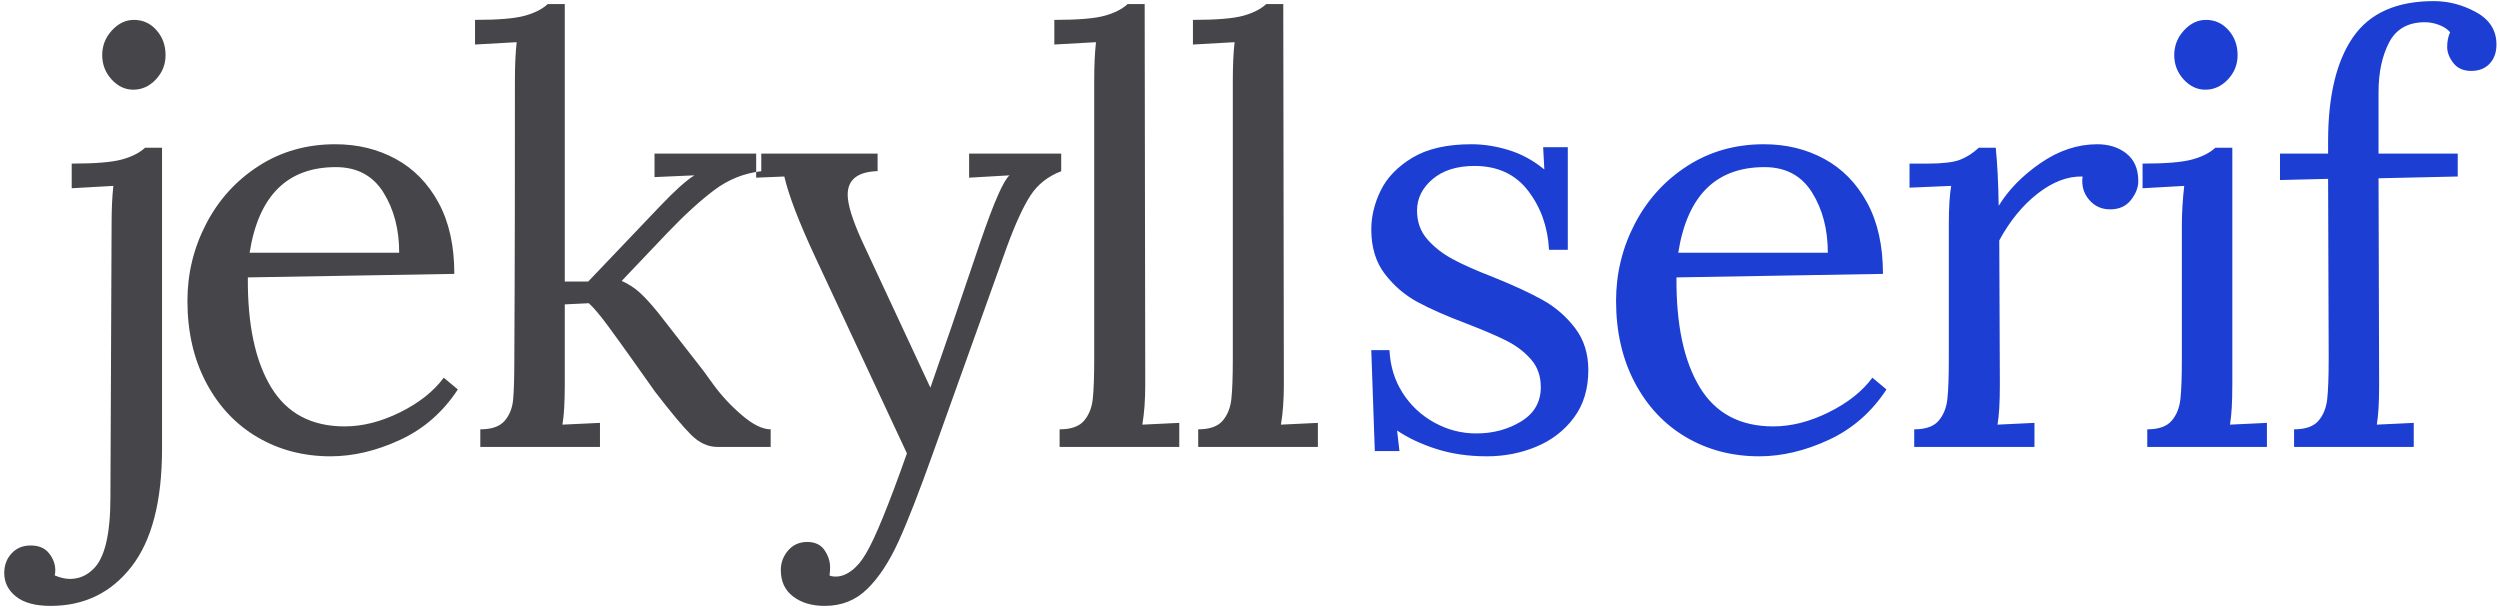
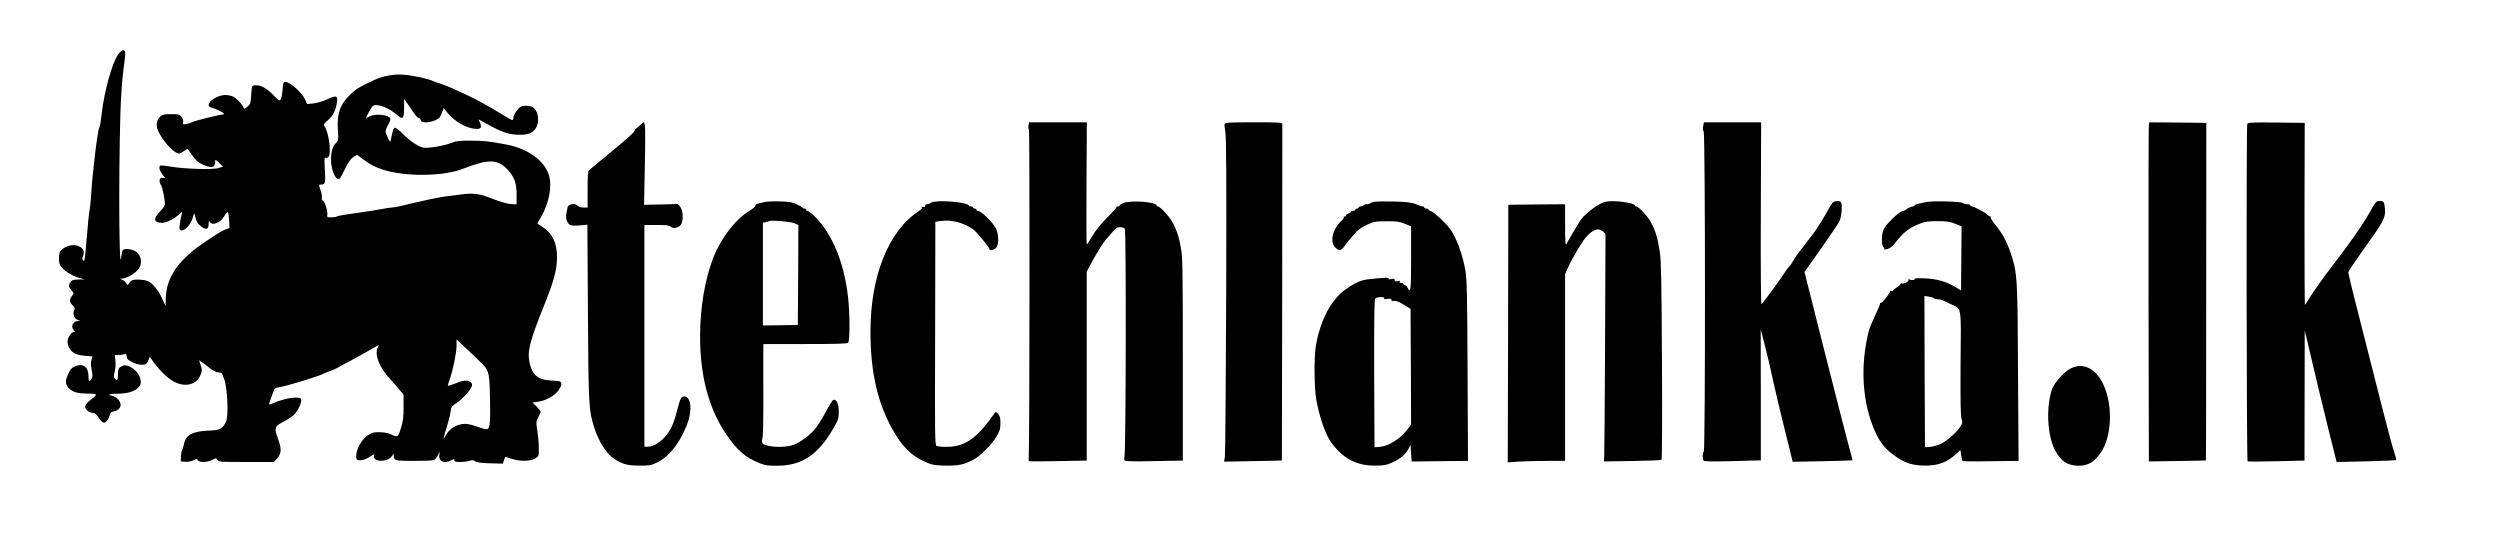
- <svg xmlns="http://www.w3.org/2000/svg" width="179px" height="44px" viewBox="0 0 179 44" version="1.1">
-   <defs />
-   <g id="Page-1" stroke="none" stroke-width="1" fill="none" fill-rule="evenodd">
-     <g id="logo">
-       <path d="M7.99,5.687 C7.542,5.197 7.318,4.616 7.318,3.944 C7.318,3.272 7.549,2.684 8.011,2.18 C8.473,1.676 8.998,1.424 9.586,1.424 C10.23,1.424 10.769,1.669 11.203,2.159 C11.637,2.649 11.854,3.244 11.854,3.944 C11.854,4.616 11.623,5.197 11.161,5.687 C10.699,6.177 10.16,6.422 9.544,6.422 C8.956,6.422 8.438,6.177 7.99,5.687 Z M1.144,42.71 C0.584,42.262 0.304,41.702 0.304,41.03 C0.304,40.47 0.479,40.001 0.829,39.623 C1.179,39.245 1.634,39.056 2.194,39.056 C2.782,39.056 3.223,39.245 3.517,39.623 C3.811,40.001 3.958,40.4 3.958,40.82 C3.958,40.988 3.944,41.114 3.916,41.198 C4.308,41.366 4.672,41.45 5.008,41.45 C5.652,41.45 6.212,41.212 6.688,40.736 C7.5,39.952 7.906,38.244 7.906,35.612 L7.99,16.04 C7.99,14.976 8.032,14.066 8.116,13.31 L5.134,13.478 L5.134,11.714 C6.814,11.714 8.011,11.616 8.725,11.42 C9.439,11.224 9.992,10.944 10.384,10.58 L11.602,10.58 L11.602,32.126 C11.602,35.878 10.874,38.692 9.418,40.568 C7.962,42.444 6.03,43.382 3.622,43.382 C2.53,43.382 1.704,43.158 1.144,42.71 Z M18.439,31.307 C16.885,30.397 15.66,29.095 14.764,27.401 C13.868,25.707 13.42,23.754 13.42,21.542 C13.42,19.582 13.868,17.741 14.764,16.019 C15.66,14.297 16.913,12.918 18.523,11.882 C20.133,10.846 21.96,10.328 24.004,10.328 C25.6,10.328 27.042,10.678 28.33,11.378 C29.618,12.078 30.64,13.121 31.396,14.507 C32.152,15.893 32.53,17.594 32.53,19.61 L17.746,19.862 C17.718,23.222 18.271,25.84 19.405,27.716 C20.539,29.592 22.296,30.53 24.676,30.53 C25.964,30.53 27.287,30.194 28.645,29.522 C30.003,28.85 31.046,28.024 31.774,27.044 L32.782,27.884 C31.718,29.508 30.339,30.712 28.645,31.496 C26.951,32.28 25.292,32.672 23.668,32.672 C21.736,32.672 19.993,32.217 18.439,31.307 Z M28.582,18.098 C28.582,16.418 28.204,14.976 27.448,13.772 C26.692,12.568 25.558,11.966 24.046,11.966 C20.574,11.966 18.516,14.01 17.872,18.098 L28.582,18.098 Z M34.39,30.74 C35.202,30.74 35.783,30.537 36.133,30.131 C36.483,29.725 36.686,29.214 36.742,28.598 C36.798,27.982 36.826,26.988 36.826,25.616 C36.826,25.336 36.833,23.81 36.847,21.038 C36.861,18.266 36.868,13.17 36.868,5.75 C36.868,4.686 36.91,3.776 36.994,3.02 L34.012,3.188 L34.012,1.424 C35.664,1.424 36.847,1.326 37.561,1.13 C38.275,0.934 38.828,0.654 39.22,0.29 L40.438,0.29 L40.438,20.156 L42.118,20.156 L47.242,14.78 C48.306,13.66 49.132,12.918 49.72,12.554 L46.864,12.68 L46.864,11 L54.508,11 L54.508,12.26 C53.276,12.4 52.156,12.848 51.148,13.604 C50.14,14.36 49.02,15.382 47.788,16.67 L44.512,20.114 C45.016,20.338 45.457,20.625 45.835,20.975 C46.213,21.325 46.64,21.794 47.116,22.382 L50.098,26.204 C50.154,26.26 50.469,26.687 51.043,27.485 C51.617,28.283 52.303,29.025 53.101,29.711 C53.899,30.397 54.592,30.74 55.18,30.74 L55.18,32 L51.358,32 C50.686,32 50.056,31.706 49.468,31.118 C48.88,30.53 48.026,29.508 46.906,28.052 L45.268,25.742 C44.652,24.874 44.071,24.069 43.525,23.327 C42.979,22.585 42.524,22.046 42.16,21.71 L40.438,21.794 L40.438,27.548 C40.438,28.808 40.382,29.76 40.27,30.404 L42.958,30.278 L42.958,32 L34.39,32 L34.39,30.74 Z M56.788,42.71 C56.2,42.262 55.906,41.632 55.906,40.82 C55.906,40.288 56.081,39.819 56.431,39.413 C56.781,39.007 57.236,38.804 57.796,38.804 C58.356,38.804 58.769,39 59.035,39.392 C59.301,39.784 59.434,40.19 59.434,40.61 C59.434,40.862 59.42,41.058 59.392,41.198 C59.476,41.254 59.63,41.282 59.854,41.282 C60.218,41.282 60.589,41.142 60.967,40.862 C61.345,40.582 61.688,40.176 61.996,39.644 C62.64,38.58 63.62,36.186 64.936,32.462 L58.384,18.434 C57.208,15.914 56.466,13.982 56.158,12.638 L54.142,12.722 L54.142,11 L62.836,11 L62.836,12.26 L62.668,12.26 C61.352,12.344 60.694,12.904 60.694,13.94 C60.694,14.64 61.03,15.732 61.702,17.216 L66.616,27.758 C67.456,25.378 68.66,21.864 70.228,17.216 C71.18,14.444 71.866,12.89 72.286,12.554 L69.388,12.722 L69.388,11 L75.982,11 L75.982,12.26 C75.03,12.624 74.295,13.205 73.777,14.003 C73.259,14.801 72.692,16.04 72.076,17.72 L66.826,32.378 C65.818,35.206 64.985,37.341 64.327,38.783 C63.669,40.225 62.927,41.352 62.101,42.164 C61.275,42.976 60.26,43.382 59.056,43.382 C58.132,43.382 57.376,43.158 56.788,42.71 Z M75.868,30.74 C76.68,30.74 77.261,30.537 77.611,30.131 C77.961,29.725 78.171,29.207 78.241,28.577 C78.311,27.947 78.346,26.96 78.346,25.616 L78.346,5.75 C78.346,4.686 78.388,3.776 78.472,3.02 L75.49,3.188 L75.49,1.424 C77.17,1.424 78.367,1.326 79.081,1.13 C79.795,0.934 80.348,0.654 80.74,0.29 L81.958,0.29 L82,27.548 C82,28.64 81.93,29.592 81.79,30.404 L84.436,30.278 L84.436,32 L75.868,32 L75.868,30.74 Z M85.792,30.74 C86.604,30.74 87.185,30.537 87.535,30.131 C87.885,29.725 88.095,29.207 88.165,28.577 C88.235,27.947 88.27,26.96 88.27,25.616 L88.27,5.75 C88.27,4.686 88.312,3.776 88.396,3.02 L85.414,3.188 L85.414,1.424 C87.094,1.424 88.291,1.326 89.005,1.13 C89.719,0.934 90.272,0.654 90.664,0.29 L91.882,0.29 L91.924,27.548 C91.924,28.64 91.854,29.592 91.714,30.404 L94.36,30.278 L94.36,32 L85.792,32 L85.792,30.74 Z" id="jekyll" fill="#45454A" />
-       <path d="M102.846,32.147 C101.754,31.797 100.816,31.356 100.032,30.824 L100.2,32.294 L98.436,32.294 L98.184,25.07 L99.486,25.07 C99.542,26.218 99.857,27.24 100.431,28.136 C101.005,29.032 101.761,29.739 102.699,30.257 C103.637,30.775 104.638,31.034 105.702,31.034 C106.906,31.034 107.977,30.747 108.915,30.173 C109.853,29.599 110.322,28.78 110.322,27.716 C110.322,26.932 110.091,26.274 109.629,25.742 C109.167,25.21 108.593,24.769 107.907,24.419 C107.221,24.069 106.262,23.656 105.03,23.18 C103.546,22.62 102.356,22.095 101.46,21.605 C100.564,21.115 99.794,20.45 99.15,19.61 C98.506,18.77 98.184,17.706 98.184,16.418 C98.184,15.494 98.408,14.57 98.856,13.646 C99.304,12.722 100.06,11.938 101.124,11.294 C102.188,10.65 103.602,10.328 105.366,10.328 C106.234,10.328 107.123,10.468 108.033,10.748 C108.943,11.028 109.79,11.49 110.574,12.134 L110.49,10.538 L112.254,10.538 L112.254,17.888 L110.91,17.888 C110.826,16.264 110.329,14.857 109.419,13.667 C108.509,12.477 107.228,11.882 105.576,11.882 C104.316,11.882 103.315,12.197 102.573,12.827 C101.831,13.457 101.46,14.206 101.46,15.074 C101.46,15.886 101.705,16.572 102.195,17.132 C102.685,17.692 103.294,18.168 104.022,18.56 C104.75,18.952 105.73,19.386 106.962,19.862 C108.418,20.45 109.594,20.996 110.49,21.5 C111.386,22.004 112.149,22.669 112.779,23.495 C113.409,24.321 113.724,25.322 113.724,26.498 C113.724,27.842 113.381,28.976 112.695,29.9 C112.009,30.824 111.113,31.517 110.007,31.979 C108.901,32.441 107.718,32.672 106.458,32.672 C105.142,32.672 103.938,32.497 102.846,32.147 Z M120.729,31.307 C119.175,30.397 117.95,29.095 117.054,27.401 C116.158,25.707 115.71,23.754 115.71,21.542 C115.71,19.582 116.158,17.741 117.054,16.019 C117.95,14.297 119.203,12.918 120.813,11.882 C122.423,10.846 124.25,10.328 126.294,10.328 C127.89,10.328 129.332,10.678 130.62,11.378 C131.908,12.078 132.93,13.121 133.686,14.507 C134.442,15.893 134.82,17.594 134.82,19.61 L120.036,19.862 C120.008,23.222 120.561,25.84 121.695,27.716 C122.829,29.592 124.586,30.53 126.966,30.53 C128.254,30.53 129.577,30.194 130.935,29.522 C132.293,28.85 133.336,28.024 134.064,27.044 L135.072,27.884 C134.008,29.508 132.629,30.712 130.935,31.496 C129.241,32.28 127.582,32.672 125.958,32.672 C124.026,32.672 122.283,32.217 120.729,31.307 Z M130.872,18.098 C130.872,16.418 130.494,14.976 129.738,13.772 C128.982,12.568 127.848,11.966 126.336,11.966 C122.864,11.966 120.806,14.01 120.162,18.098 L130.872,18.098 Z M137.058,30.74 C137.87,30.74 138.451,30.537 138.801,30.131 C139.151,29.725 139.361,29.207 139.431,28.577 C139.501,27.947 139.536,26.96 139.536,25.616 L139.536,16.04 C139.536,14.864 139.592,13.954 139.704,13.31 L136.722,13.436 L136.722,11.714 L138.024,11.714 C139.088,11.714 139.858,11.623 140.334,11.441 C140.81,11.259 141.258,10.972 141.678,10.58 L142.896,10.58 C143.008,11.672 143.078,13.058 143.106,14.738 C143.806,13.59 144.807,12.568 146.109,11.672 C147.411,10.776 148.762,10.328 150.162,10.328 C151.002,10.328 151.702,10.552 152.262,11 C152.822,11.448 153.102,12.106 153.102,12.974 C153.102,13.422 152.927,13.87 152.577,14.318 C152.227,14.766 151.73,14.99 151.086,14.99 C150.47,14.99 149.966,14.759 149.574,14.297 C149.182,13.835 149.028,13.282 149.112,12.638 C148.048,12.61 146.977,13.016 145.899,13.856 C144.821,14.696 143.904,15.816 143.148,17.216 L143.19,27.548 C143.19,28.808 143.134,29.76 143.022,30.404 L145.668,30.278 L145.668,32 L137.058,32 L137.058,30.74 Z M156.348,5.687 C155.9,5.197 155.676,4.616 155.676,3.944 C155.676,3.272 155.907,2.684 156.369,2.18 C156.831,1.676 157.356,1.424 157.944,1.424 C158.588,1.424 159.127,1.669 159.561,2.159 C159.995,2.649 160.212,3.244 160.212,3.944 C160.212,4.616 159.981,5.197 159.519,5.687 C159.057,6.177 158.518,6.422 157.902,6.422 C157.314,6.422 156.796,6.177 156.348,5.687 Z M153.744,30.74 C154.556,30.74 155.137,30.537 155.487,30.131 C155.837,29.725 156.047,29.207 156.117,28.577 C156.187,27.947 156.222,26.96 156.222,25.616 L156.222,16.04 C156.222,15.228 156.278,14.318 156.39,13.31 L153.408,13.478 L153.408,11.714 C155.06,11.714 156.243,11.616 156.957,11.42 C157.671,11.224 158.224,10.944 158.616,10.58 L159.834,10.58 L159.834,27.548 C159.834,28.808 159.778,29.76 159.666,30.404 L162.312,30.278 L162.312,32 L153.744,32 L153.744,30.74 Z M164.256,30.74 C165.068,30.74 165.649,30.537 165.999,30.131 C166.349,29.725 166.559,29.207 166.629,28.577 C166.699,27.947 166.734,26.96 166.734,25.616 L166.692,12.806 L163.248,12.89 L163.248,11 L166.692,11 L166.692,10.118 C166.692,6.87 167.287,4.385 168.477,2.663 C169.667,0.941 171.592,0.08 174.252,0.08 C175.316,0.08 176.331,0.346 177.297,0.878 C178.263,1.41 178.746,2.18 178.746,3.188 C178.746,3.748 178.585,4.203 178.263,4.553 C177.941,4.903 177.5,5.078 176.94,5.078 C176.38,5.078 175.953,4.889 175.659,4.511 C175.365,4.133 175.218,3.748 175.218,3.356 C175.218,2.964 175.288,2.614 175.428,2.306 C175.232,2.082 174.966,1.907 174.63,1.781 C174.294,1.655 173.958,1.592 173.622,1.592 C172.418,1.592 171.564,2.075 171.06,3.041 C170.556,4.007 170.304,5.19 170.304,6.59 L170.304,11 L175.974,11 L175.974,12.638 L170.304,12.764 L170.346,27.548 C170.346,28.808 170.29,29.76 170.178,30.404 L172.824,30.278 L172.824,32 L164.256,32 L164.256,30.74 Z" id="serif" fill="#1C3ED3" />
-     </g>
+ <svg xmlns="http://www.w3.org/2000/svg" version="1.0" width="2289pt" height="509pt" viewBox="0 0 2289 509" preserveAspectRatio="xMidYMid meet">
+   <g transform="translate(0,509) scale(0.1,-0.1)" fill="#000000" stroke="none">
+     <path d="M1085 4596 c-57 -75 -132 -344 -155 -556 -6 -58 -15 -109 -20 -115 -15 -20 -65 -422 -75 -615 -4 -63 -11 -130 -15 -148 -5 -19 -17 -133 -26 -253 -15 -186 -20 -218 -31 -206 -11 11 -11 20 -3 42 16 42 5 70 -35 89 -39 19 -92 14 -135 -12 -41 -25 -50 -43 -50 -98 0 -42 5 -59 26 -83 33 -39 100 -79 162 -96 l47 -13 -57 -1 c-47 -1 -60 -5 -72 -23 -21 -30 -20 -42 8 -75 24 -28 24 -29 5 -52 -26 -31 -24 -57 6 -87 21 -21 23 -28 13 -49 -14 -32 2 -72 34 -85 l23 -9 -22 0 c-46 -2 -69 -54 -37 -85 13 -13 13 -16 1 -16 -19 0 -46 -32 -56 -67 -12 -42 16 -102 59 -127 20 -11 60 -21 101 -24 l67 -5 -10 -30 c-8 -22 -8 -47 1 -92 10 -51 10 -66 -1 -84 -20 -33 -28 -25 -28 27 0 83 -50 119 -124 88 -29 -12 -42 -27 -62 -71 -31 -66 -26 -103 17 -139 35 -29 78 -40 172 -40 69 0 79 -6 50 -30 -10 -8 -33 -27 -50 -41 -20 -16 -33 -36 -33 -50 0 -26 37 -55 72 -55 16 -1 32 -14 51 -45 18 -28 36 -45 48 -45 21 0 44 31 54 72 5 20 15 28 41 33 43 8 68 42 55 76 -12 32 -40 56 -73 64 -48 12 -31 20 45 20 93 1 158 20 193 56 23 24 26 34 21 70 -10 77 -115 157 -169 128 -33 -17 -38 -28 -38 -81 0 -50 -9 -59 -30 -33 -10 12 -10 24 0 60 7 27 10 68 7 100 l-6 55 32 0 c18 0 42 3 55 6 19 5 22 2 22 -20 0 -21 9 -30 50 -51 48 -25 103 -32 127 -17 6 4 17 20 23 36 l11 29 43 -59 c58 -79 136 -151 194 -176 99 -45 196 -15 228 69 15 38 15 47 2 88 l-15 46 26 -17 c14 -9 37 -26 51 -38 41 -37 78 -56 105 -56 16 0 28 -7 31 -17 3 -10 10 -27 14 -38 33 -77 45 -349 18 -400 -34 -64 -54 -74 -163 -78 -147 -7 -206 -40 -221 -126 -4 -20 -11 -41 -16 -48 -5 -7 -10 -34 -11 -60 l-2 -48 42 -3 c25 -2 55 4 74 13 29 16 33 16 41 1 13 -22 84 -21 131 3 37 19 38 19 48 0 9 -18 24 -19 263 -19 l254 0 31 35 c39 45 40 85 5 182 -35 96 -30 110 52 152 37 19 82 49 99 67 36 36 71 115 62 139 -12 30 -143 12 -252 -35 -31 -13 -45 -16 -42 -8 3 7 16 43 28 79 22 66 23 67 63 73 79 13 381 106 411 126 6 4 28 13 50 20 22 7 58 23 80 35 22 13 74 41 115 62 41 22 115 63 164 91 49 29 91 52 93 52 2 0 -1 -9 -7 -19 -36 -69 16 -194 130 -312 14 -15 43 -48 65 -75 l40 -48 0 -116 c0 -95 -4 -128 -25 -192 -27 -85 -26 -84 -99 -51 -19 9 -62 15 -98 16 -52 0 -71 -5 -103 -27 -63 -41 -117 -145 -108 -206 3 -22 8 -25 40 -24 23 1 54 12 78 28 41 27 55 32 46 17 -11 -16 5 -39 31 -46 50 -12 106 4 131 38 17 23 22 26 18 11 -4 -14 -1 -28 9 -38 14 -13 42 -16 173 -16 86 0 168 3 181 7 14 4 30 21 41 47 17 37 18 38 13 10 -11 -67 39 -94 107 -59 27 14 30 14 30 0 0 -12 12 -15 54 -15 29 0 67 5 84 11 24 8 35 7 54 -5 17 -11 55 -16 138 -18 l114 -3 10 30 c6 17 10 31 11 32 0 1 27 -7 60 -18 78 -27 182 -23 222 7 27 20 28 25 26 100 0 44 -7 113 -14 156 -11 72 -11 78 9 117 12 23 22 46 22 52 0 6 -17 27 -37 47 l-38 36 54 8 c71 11 148 54 183 102 30 42 36 70 16 82 -7 5 -43 9 -81 10 -119 5 -174 50 -198 162 -23 110 -1 193 151 572 74 186 100 289 100 399 0 126 -43 215 -131 272 -27 17 -49 32 -49 34 0 1 15 27 33 58 74 123 105 287 72 386 -44 134 -194 241 -390 278 -162 30 -206 35 -325 35 -94 1 -135 -3 -164 -16 -72 -30 -233 -58 -274 -47 -52 15 -117 59 -183 125 -31 31 -63 56 -72 56 -11 0 -19 -17 -27 -57 -7 -32 -13 -62 -15 -68 -3 -15 -45 71 -45 92 0 10 11 37 25 61 13 23 22 49 19 57 -13 34 -136 47 -188 20 -15 -8 -30 -15 -32 -15 -9 0 45 97 60 109 34 29 150 -16 228 -87 45 -41 58 -26 58 70 l0 83 35 -50 c19 -28 46 -67 60 -87 14 -21 31 -38 39 -38 7 0 16 -9 19 -20 4 -16 13 -20 49 -20 23 0 62 9 84 19 34 15 45 28 59 65 l18 46 31 -39 c70 -87 185 -151 272 -151 39 0 46 14 29 56 l-13 31 88 -48 c123 -69 190 -91 280 -93 83 -1 121 13 152 55 43 57 28 170 -26 198 -25 14 -71 17 -102 7 -26 -8 -74 -77 -74 -106 0 -11 -4 -20 -9 -20 -5 0 -47 23 -93 52 -122 75 -234 137 -313 173 -38 18 -99 46 -135 63 -36 16 -90 38 -120 47 -30 9 -63 21 -73 26 -33 18 -182 49 -262 55 -88 7 -185 -11 -265 -47 -135 -62 -170 -83 -223 -134 -95 -93 -124 -177 -113 -330 6 -88 5 -92 -18 -114 -33 -31 -50 -98 -44 -179 8 -97 50 -174 81 -143 5 5 28 46 50 92 31 62 51 89 75 103 l32 18 53 -39 c61 -47 113 -74 182 -96 207 -67 555 -63 735 8 235 92 320 89 412 -13 59 -65 78 -121 78 -223 l0 -89 -32 0 c-38 0 -111 19 -183 48 -123 49 -180 57 -290 42 -44 -6 -111 -15 -150 -19 -61 -8 -198 -37 -401 -86 -33 -8 -71 -15 -85 -15 -13 0 -55 -6 -94 -14 -38 -8 -141 -24 -229 -36 -87 -11 -167 -25 -177 -30 -10 -6 -35 -10 -57 -10 -36 0 -39 2 -35 24 6 31 -24 123 -42 130 -8 3 -11 13 -8 25 3 11 -2 41 -11 67 -20 59 -20 54 8 54 34 0 38 19 30 143 -5 84 -4 108 5 103 6 -4 18 -2 26 4 31 26 9 216 -31 278 -15 22 -13 25 29 62 48 43 71 88 82 163 10 63 -4 67 -91 27 -39 -18 -94 -34 -126 -37 l-57 -6 -15 38 c-26 62 -139 165 -182 165 -19 0 -22 -6 -26 -68 -3 -37 -10 -77 -17 -89 -11 -21 -14 -19 -74 42 -63 64 -117 91 -170 83 -20 -3 -22 -10 -27 -86 -5 -78 -7 -86 -35 -109 -22 -19 -30 -22 -34 -12 -9 31 -67 92 -98 105 -18 8 -48 14 -68 14 -99 0 -206 -98 -127 -116 37 -9 112 -46 112 -56 0 -4 -8 -8 -19 -8 -26 0 -264 -60 -276 -70 -5 -5 -26 -11 -46 -15 -35 -6 -36 -5 -32 17 3 15 -3 34 -15 48 -18 23 -28 25 -95 25 -61 0 -79 -4 -97 -20 -32 -29 -41 -60 -31 -107 15 -66 113 -193 174 -225 27 -13 31 -13 66 10 l38 25 43 -60 c33 -48 53 -65 96 -84 86 -38 114 -31 114 29 0 19 3 18 35 -13 l36 -35 -38 -13 c-48 -17 -305 -10 -437 12 -49 8 -93 13 -98 10 -16 -10 -8 -46 18 -80 l27 -34 -24 2 c-29 4 -38 -32 -16 -65 14 -21 37 -131 37 -176 0 -13 -19 -41 -45 -68 -65 -66 -58 -103 20 -103 41 0 111 36 161 82 l22 19 -15 -71 c-8 -39 -12 -78 -9 -86 17 -45 101 26 121 103 13 47 13 47 20 18 12 -53 23 -72 58 -99 44 -34 67 -26 67 23 1 29 3 33 11 19 22 -39 100 -7 134 55 11 21 24 36 30 34 5 -2 11 -35 13 -74 l3 -71 -35 -12 c-35 -11 -180 -105 -271 -174 -183 -140 -272 -285 -277 -454 l-2 -74 -29 63 c-35 79 -90 147 -133 165 -18 8 -59 14 -90 14 -48 0 -59 -4 -76 -26 l-20 -25 -15 21 c-8 12 -25 25 -37 30 -21 9 -20 9 3 9 36 1 109 42 142 79 48 54 37 135 -23 172 -37 22 -103 27 -115 8 -4 -7 -10 -35 -13 -63 -24 -206 -24 1110 0 1485 5 91 17 215 26 277 9 62 13 117 9 123 -12 19 -34 10 -60 -24z m3338 -2845 c54 -58 60 -87 64 -322 4 -226 -2 -269 -35 -269 -11 0 -50 11 -88 25 -82 30 -128 31 -186 6 -46 -20 -76 -48 -101 -96 -24 -44 -20 -23 12 79 16 50 32 114 36 143 6 48 10 54 54 82 56 36 140 131 143 162 2 16 -5 27 -22 36 -29 15 -62 10 -142 -22 -32 -13 -58 -20 -58 -16 0 5 7 28 16 52 30 85 64 249 64 310 l0 61 108 -101 c59 -55 119 -113 135 -130z" />
+     <path d="M5855 3939 c-16 -16 -33 -29 -37 -29 -5 0 -8 -8 -8 -18 0 -11 -77 -80 -202 -182 -111 -91 -207 -171 -215 -178 -10 -10 -13 -54 -13 -178 l0 -164 -39 0 c-22 0 -44 6 -51 15 -25 30 -93 16 -95 -20 -1 -5 -5 -27 -9 -48 -10 -43 6 -92 35 -107 10 -6 48 -7 88 -4 l69 7 5 -799 c5 -861 7 -898 60 -1066 37 -115 108 -230 171 -272 79 -55 127 -69 241 -69 90 -1 106 2 160 28 109 52 203 169 272 338 54 136 43 267 -23 267 -29 0 -34 -12 -70 -149 -13 -51 -36 -116 -52 -144 -53 -98 -141 -167 -213 -167 l-29 0 0 1015 0 1015 112 0 c88 0 115 -3 129 -16 23 -21 73 -10 94 19 24 34 20 128 -6 162 l-22 27 -155 -4 -155 -3 7 357 c7 333 5 399 -12 397 -4 0 -20 -13 -37 -30z" />
+     <path d="M9417 3943 c-3 -16 -1 -33 4 -39 8 -10 6 -2904 -2 -3001 -1 -18 -1 -34 2 -36 2 -2 122 -2 267 1 l262 5 0 865 0 865 46 86 c43 81 107 182 129 207 6 6 30 34 54 62 36 43 49 52 76 52 18 0 38 -6 44 -14 13 -15 10 -2027 -3 -2081 -3 -16 -3 -35 1 -41 6 -8 86 -10 271 -6 l262 5 0 922 c0 782 -2 936 -15 1011 -20 114 -39 174 -80 249 -32 58 -113 145 -134 145 -6 0 -11 4 -11 8 0 34 -244 51 -307 22 -18 -8 -33 -18 -33 -22 0 -5 -7 -8 -15 -8 -8 0 -14 -3 -13 -7 1 -5 -38 -49 -88 -98 -56 -57 -106 -119 -134 -168 -25 -42 -47 -77 -50 -77 -3 0 -4 252 -2 560 l3 560 -264 0 -265 0 -5 -27z" />
+     <path d="M11213 3955 c-3 -9 0 -42 6 -73 9 -43 11 -418 8 -1492 -3 -789 -8 -1456 -12 -1481 l-7 -46 264 5 c144 2 264 5 265 6 1 1 5 3043 4 3079 -1 16 -20 17 -261 17 -226 0 -261 -2 -267 -15z" />
+     <path d="M15594 3934 c-4 -22 -2 -40 5 -47 15 -15 16 -2923 1 -2932 -12 -7 -13 -65 -2 -82 6 -9 69 -10 266 -5 l258 7 0 600 -1 600 40 -155 c22 -85 53 -218 69 -295 16 -77 64 -280 107 -452 l77 -311 270 5 c149 3 273 7 275 9 2 2 -1 20 -7 41 -38 137 -135 513 -272 1055 l-158 628 150 212 c82 117 159 230 169 251 20 38 30 152 15 175 -11 18 -61 14 -78 -5 -8 -10 -32 -49 -53 -88 -34 -62 -103 -171 -127 -199 -5 -6 -29 -38 -54 -71 -24 -33 -57 -75 -72 -93 -15 -18 -37 -52 -50 -75 -13 -23 -31 -49 -40 -57 -9 -9 -23 -27 -31 -40 -20 -36 -212 -300 -223 -306 -5 -4 -8 331 -6 830 l3 836 -262 0 -262 0 -7 -36z" />
+     <path d="M19675 3948 c-3 -13 -4 -711 -3 -1553 l3 -1530 260 4 c143 2 261 4 262 5 2 1 3 697 3 1547 l1 1544 -260 3 -261 2 -5 -22z" />
+     <path d="M20576 3954 c-10 -26 -7 -3082 3 -3088 5 -3 124 -3 265 1 l256 6 1 596 1 596 25 -105 c77 -329 141 -595 200 -832 l67 -268 270 6 c149 4 273 9 276 11 2 2 -5 32 -17 66 -12 34 -58 204 -102 377 -44 173 -134 528 -200 787 -67 260 -121 480 -121 488 0 9 68 110 150 225 173 240 193 278 187 354 -5 65 -11 76 -46 76 -35 0 -35 0 -111 -133 -53 -94 -174 -265 -331 -469 -24 -31 -52 -67 -61 -80 -92 -128 -127 -180 -151 -220 -15 -27 -30 -48 -33 -48 -3 0 -4 375 -4 833 l2 832 -260 3 c-230 2 -260 1 -266 -14z" />
+     <path d="M7000 3240 c-19 -5 -47 -12 -62 -15 -15 -4 -25 -12 -22 -19 2 -6 -22 -27 -53 -46 -128 -76 -264 -252 -333 -432 -77 -200 -120 -457 -120 -720 0 -360 78 -653 235 -888 101 -151 176 -217 310 -271 51 -20 76 -24 165 -23 225 1 374 102 515 350 41 71 45 85 45 145 0 71 -22 118 -51 107 -8 -3 -38 -51 -67 -107 -29 -55 -71 -123 -93 -151 -51 -64 -144 -133 -209 -155 -93 -31 -274 -16 -283 24 -2 9 1 30 5 46 5 17 8 199 7 405 0 206 -1 392 0 413 l1 37 384 0 c286 0 387 3 392 12 14 22 16 211 5 351 -28 356 -146 652 -326 820 -22 20 -46 37 -52 37 -7 0 -13 5 -13 10 0 6 -6 10 -14 10 -8 0 -16 4 -18 8 -1 4 -25 19 -53 32 -41 19 -69 24 -155 26 -58 2 -121 -1 -140 -6z m273 -194 l37 -16 -2 -458 -3 -457 -160 -3 -160 -2 0 470 0 471 25 5 c14 3 30 8 35 10 25 10 193 -5 228 -20z" />
+     <path d="M8555 3243 c-16 -2 -34 -9 -39 -14 -6 -5 -18 -9 -28 -9 -10 0 -18 -7 -18 -16 0 -11 -6 -14 -22 -9 -15 4 -19 3 -10 -3 10 -6 3 -15 -26 -35 -278 -184 -442 -593 -442 -1105 0 -384 71 -678 223 -930 87 -145 173 -221 309 -274 41 -16 77 -21 163 -21 114 -1 158 8 246 53 60 31 170 140 212 211 32 55 37 72 37 125 0 47 -5 66 -21 85 -12 14 -23 19 -27 13 -167 -238 -275 -315 -444 -315 -42 -1 -84 3 -93 8 -15 9 -16 95 -13 969 1 527 2 987 2 1021 l0 62 44 7 c103 15 212 -13 305 -78 30 -22 147 -164 147 -180 0 -20 55 -2 67 22 19 37 15 119 -7 165 -28 59 -137 165 -169 165 -6 0 -11 5 -11 10 0 6 -7 10 -15 10 -8 0 -15 5 -15 10 0 6 -9 10 -20 10 -11 0 -20 3 -20 8 0 25 -221 50 -315 35z" />
+     <path d="M12590 3243 c-19 -2 -39 -9 -44 -14 -6 -5 -20 -9 -32 -9 -13 0 -26 -4 -29 -10 -3 -5 -15 -10 -26 -10 -10 0 -19 -4 -19 -10 0 -5 -7 -10 -15 -10 -8 0 -15 -4 -15 -10 0 -5 -9 -10 -20 -10 -11 0 -20 -4 -20 -10 0 -5 -11 -12 -25 -16 -13 -3 -23 -11 -22 -18 1 -6 -4 -10 -11 -8 -8 1 -11 -1 -8 -6 3 -5 -6 -20 -21 -33 -82 -76 -110 -192 -58 -244 33 -34 56 -31 85 11 26 37 64 83 113 136 15 16 58 44 95 61 62 28 76 31 177 31 94 1 119 -3 168 -23 l57 -23 0 -294 c0 -291 -4 -329 -32 -269 -6 14 -17 25 -25 25 -7 0 -13 5 -13 10 0 6 -9 10 -21 10 -13 0 -18 4 -13 11 5 9 -1 10 -20 5 -20 -5 -26 -3 -26 10 0 12 -6 14 -31 9 -23 -5 -29 -4 -24 4 6 11 -35 10 -178 -5 -72 -7 -128 -31 -213 -91 -133 -92 -233 -278 -275 -513 -19 -106 -17 -390 4 -506 28 -152 83 -311 132 -380 108 -151 233 -218 405 -217 80 0 104 4 152 26 76 34 125 73 151 122 l22 40 5 -75 5 -75 58 0 c31 1 147 2 258 3 l200 2 -4 823 c-3 715 -6 835 -20 921 -26 149 -85 309 -144 385 -40 53 -146 151 -169 157 -13 3 -24 10 -24 15 0 5 -9 9 -20 9 -11 0 -20 5 -20 10 0 6 -7 10 -15 10 -8 0 -23 4 -33 9 -51 25 -100 33 -227 36 -77 2 -156 1 -175 -2z m84 -885 c-5 -8 3 -9 29 -5 28 4 37 2 37 -9 0 -10 7 -13 23 -9 15 4 42 -6 87 -33 l65 -40 3 -530 2 -530 -39 -50 c-68 -86 -169 -147 -251 -154 l-45 -3 -3 674 c-1 489 1 678 9 687 14 17 94 19 83 2z" />
+     <path d="M14701 3243 c-58 -12 -175 -97 -226 -164 -14 -18 -107 -174 -128 -214 -15 -28 -16 -19 -17 163 l0 192 -260 -2 -260 -3 -2 -1179 -3 -1179 104 7 c57 3 175 6 263 6 l158 0 0 855 0 855 30 68 c37 80 130 237 162 272 64 71 116 87 156 49 l22 -20 -4 -997 c-2 -548 -6 -1017 -8 -1042 l-3 -45 260 4 c143 2 264 7 268 11 5 4 7 410 4 901 -4 743 -7 913 -20 1004 -18 123 -42 202 -86 279 -30 52 -110 136 -130 136 -6 0 -11 4 -11 8 0 25 -196 51 -269 35z" />
+     <path d="M17635 3240 c-22 -5 -55 -12 -72 -16 -18 -3 -33 -10 -33 -15 0 -5 -7 -9 -15 -9 -15 0 -55 -19 -65 -31 -3 -3 -17 -9 -32 -12 -36 -9 -154 -124 -172 -169 -20 -48 -21 -142 -1 -161 8 -8 11 -17 8 -21 -3 -3 10 -1 28 4 19 5 45 24 59 41 89 114 131 147 235 190 50 20 77 24 165 24 88 0 115 -4 163 -24 l57 -23 -2 -294 -3 -293 -35 21 c-103 63 -182 85 -312 90 -47 2 -82 0 -76 -3 5 -3 -1 -9 -13 -12 -13 -3 -29 -1 -36 5 -10 8 -12 7 -8 -3 6 -17 -49 -44 -66 -33 -7 4 -9 3 -6 -2 3 -6 -12 -21 -34 -34 -21 -14 -39 -28 -39 -32 0 -4 -7 -4 -17 -1 -10 4 -14 2 -10 -4 7 -12 -69 -109 -82 -106 -4 1 -8 -3 -8 -10 0 -7 -20 -55 -45 -107 -25 -52 -50 -113 -56 -135 -83 -323 -62 -664 57 -928 49 -109 99 -167 203 -237 80 -52 147 -72 248 -73 130 -2 215 32 306 121 l23 22 6 -37 c4 -21 7 -45 8 -53 2 -16 7 -17 343 -12 l176 2 -5 803 c-4 884 -6 916 -68 1102 -35 104 -72 173 -140 257 -27 33 -46 65 -43 69 3 5 0 9 -7 9 -6 0 -17 6 -23 14 -14 18 -123 76 -142 76 -8 0 -14 5 -14 10 0 6 -13 10 -28 10 -15 0 -33 5 -39 11 -15 15 -282 21 -338 9z m73 -882 c2 -4 17 -8 33 -8 16 0 37 -4 47 -9 9 -5 42 -21 74 -36 101 -48 94 0 89 -540 -2 -349 0 -482 9 -509 10 -32 9 -40 -9 -69 -33 -54 -127 -136 -183 -162 -29 -13 -73 -25 -98 -27 l-45 -3 -3 693 -2 692 42 -6 c24 -4 45 -11 46 -16z" />
+     <path d="M18963 1718 c-62 -29 -156 -134 -176 -195 -54 -165 -42 -416 27 -551 53 -104 114 -145 217 -146 86 -1 145 33 204 120 101 147 112 428 26 618 -68 150 -184 210 -298 154z" />
  </g>
</svg>
